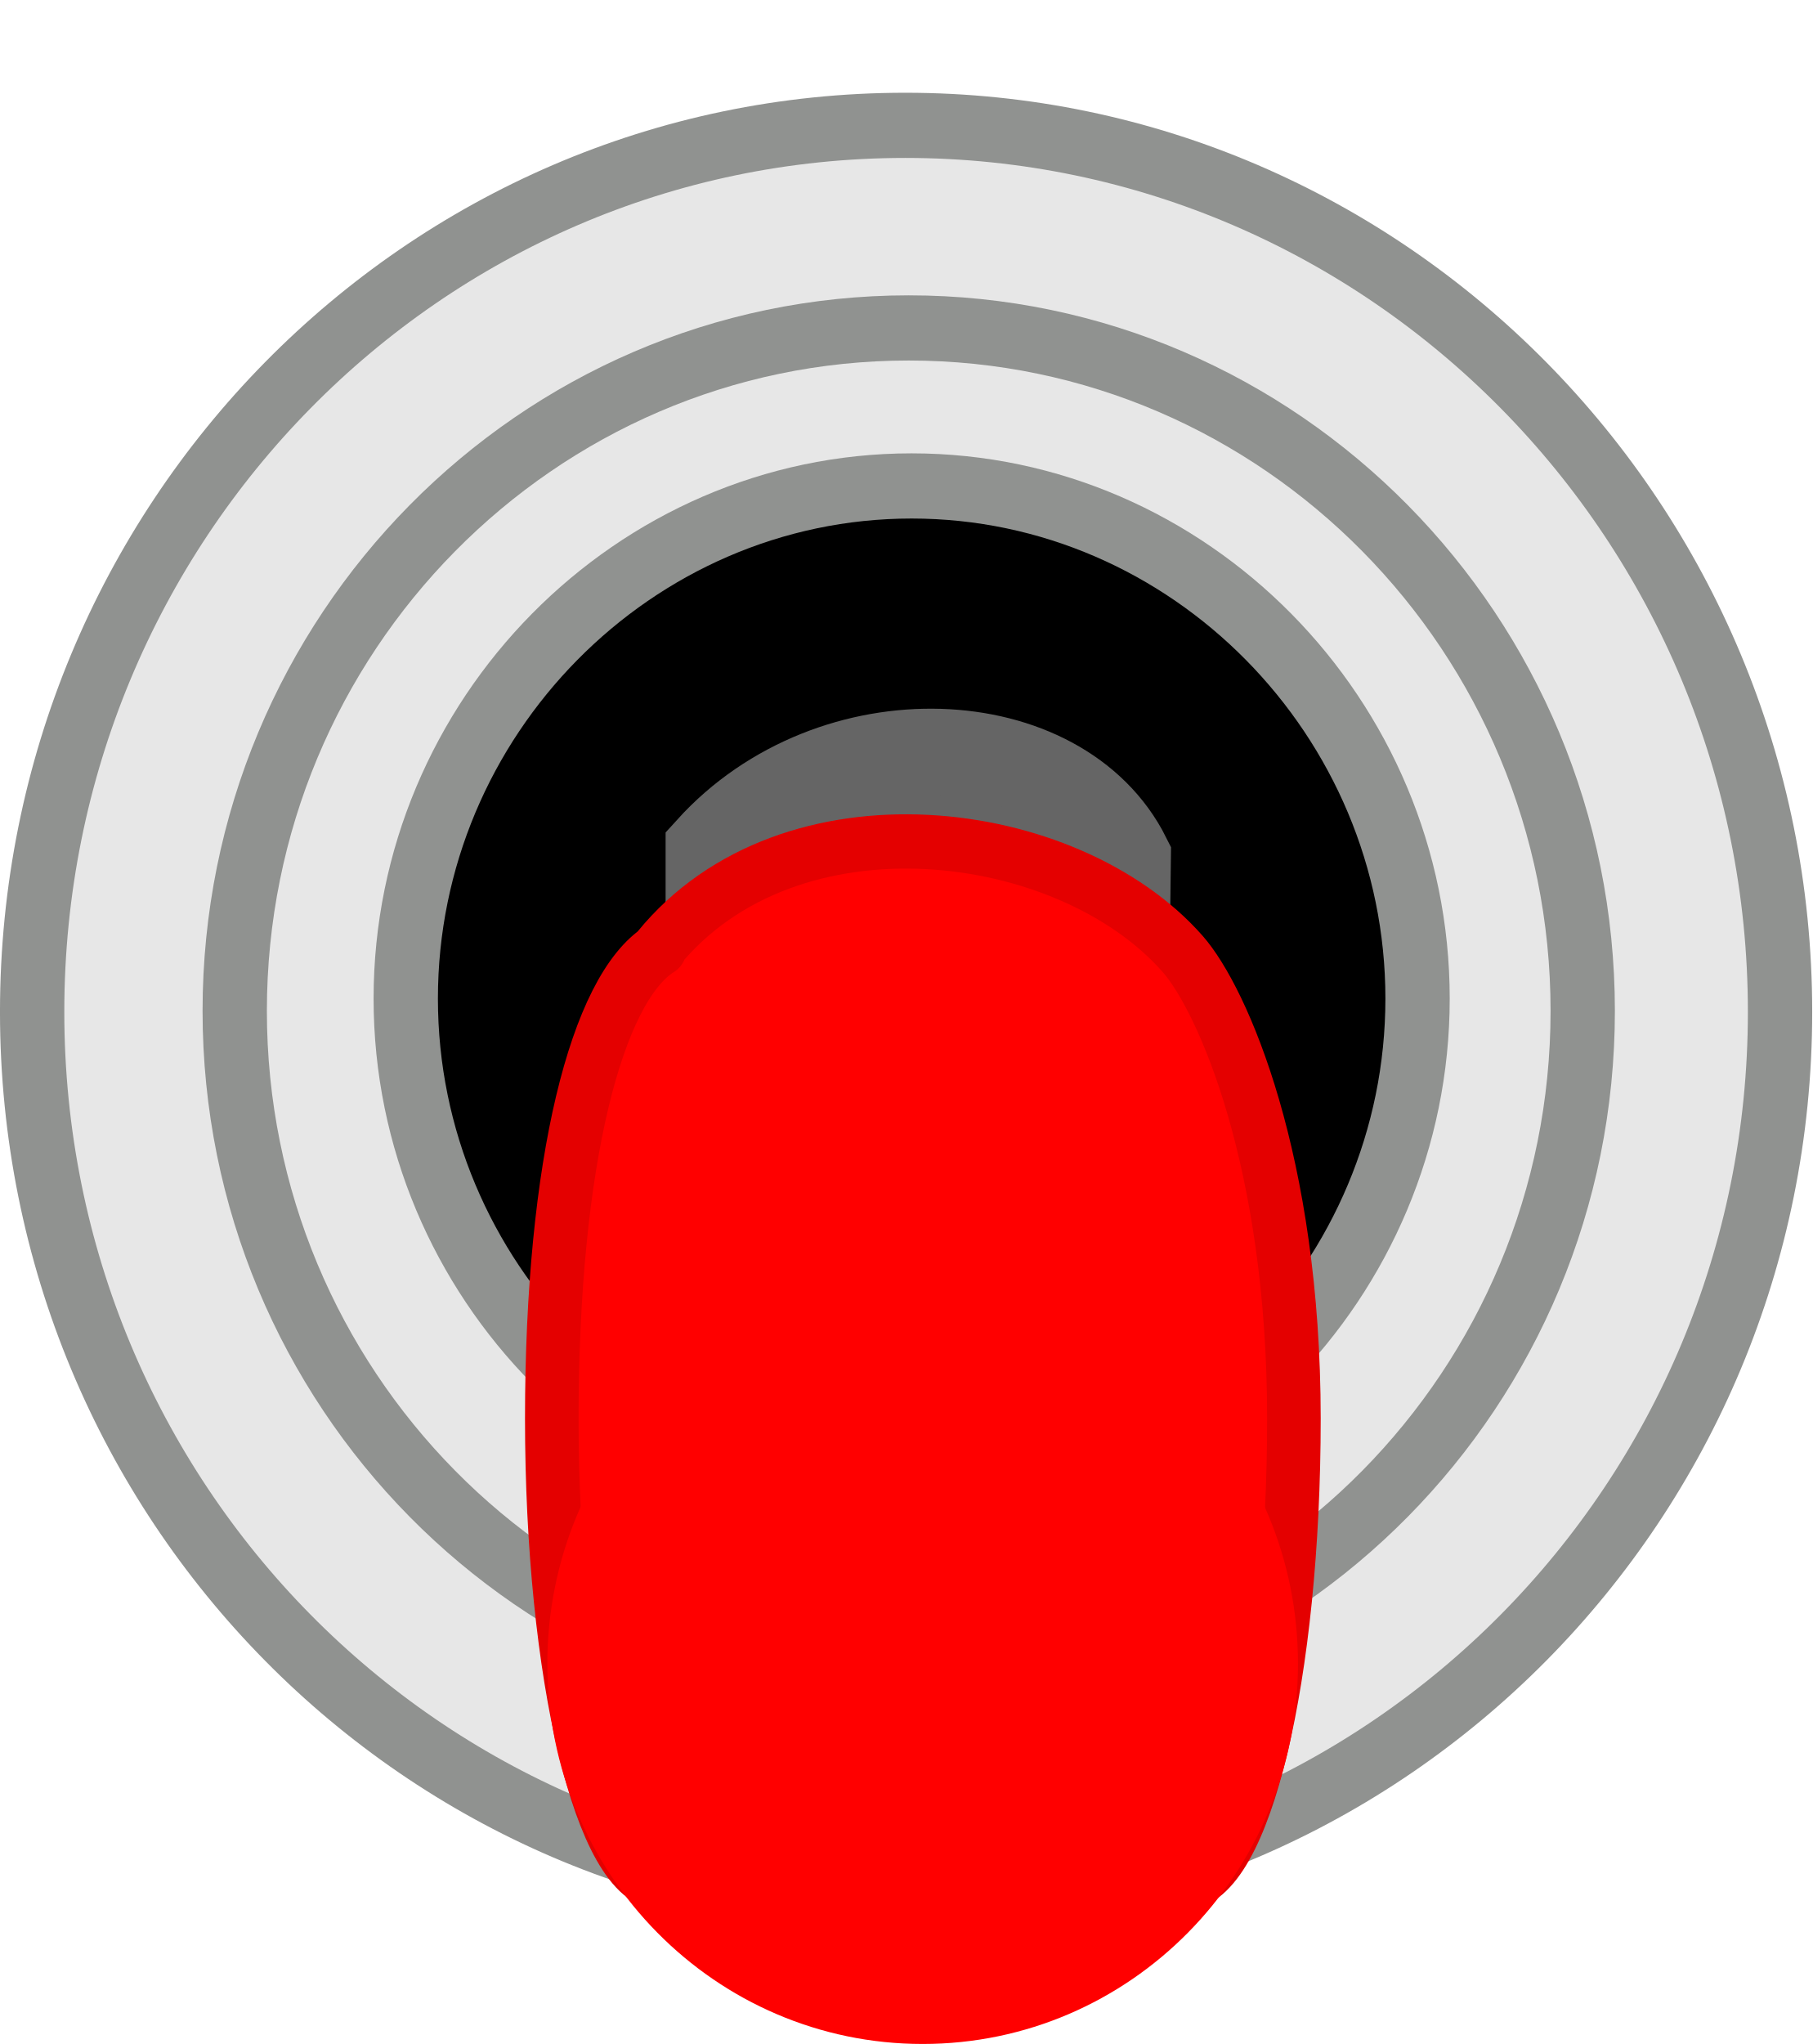
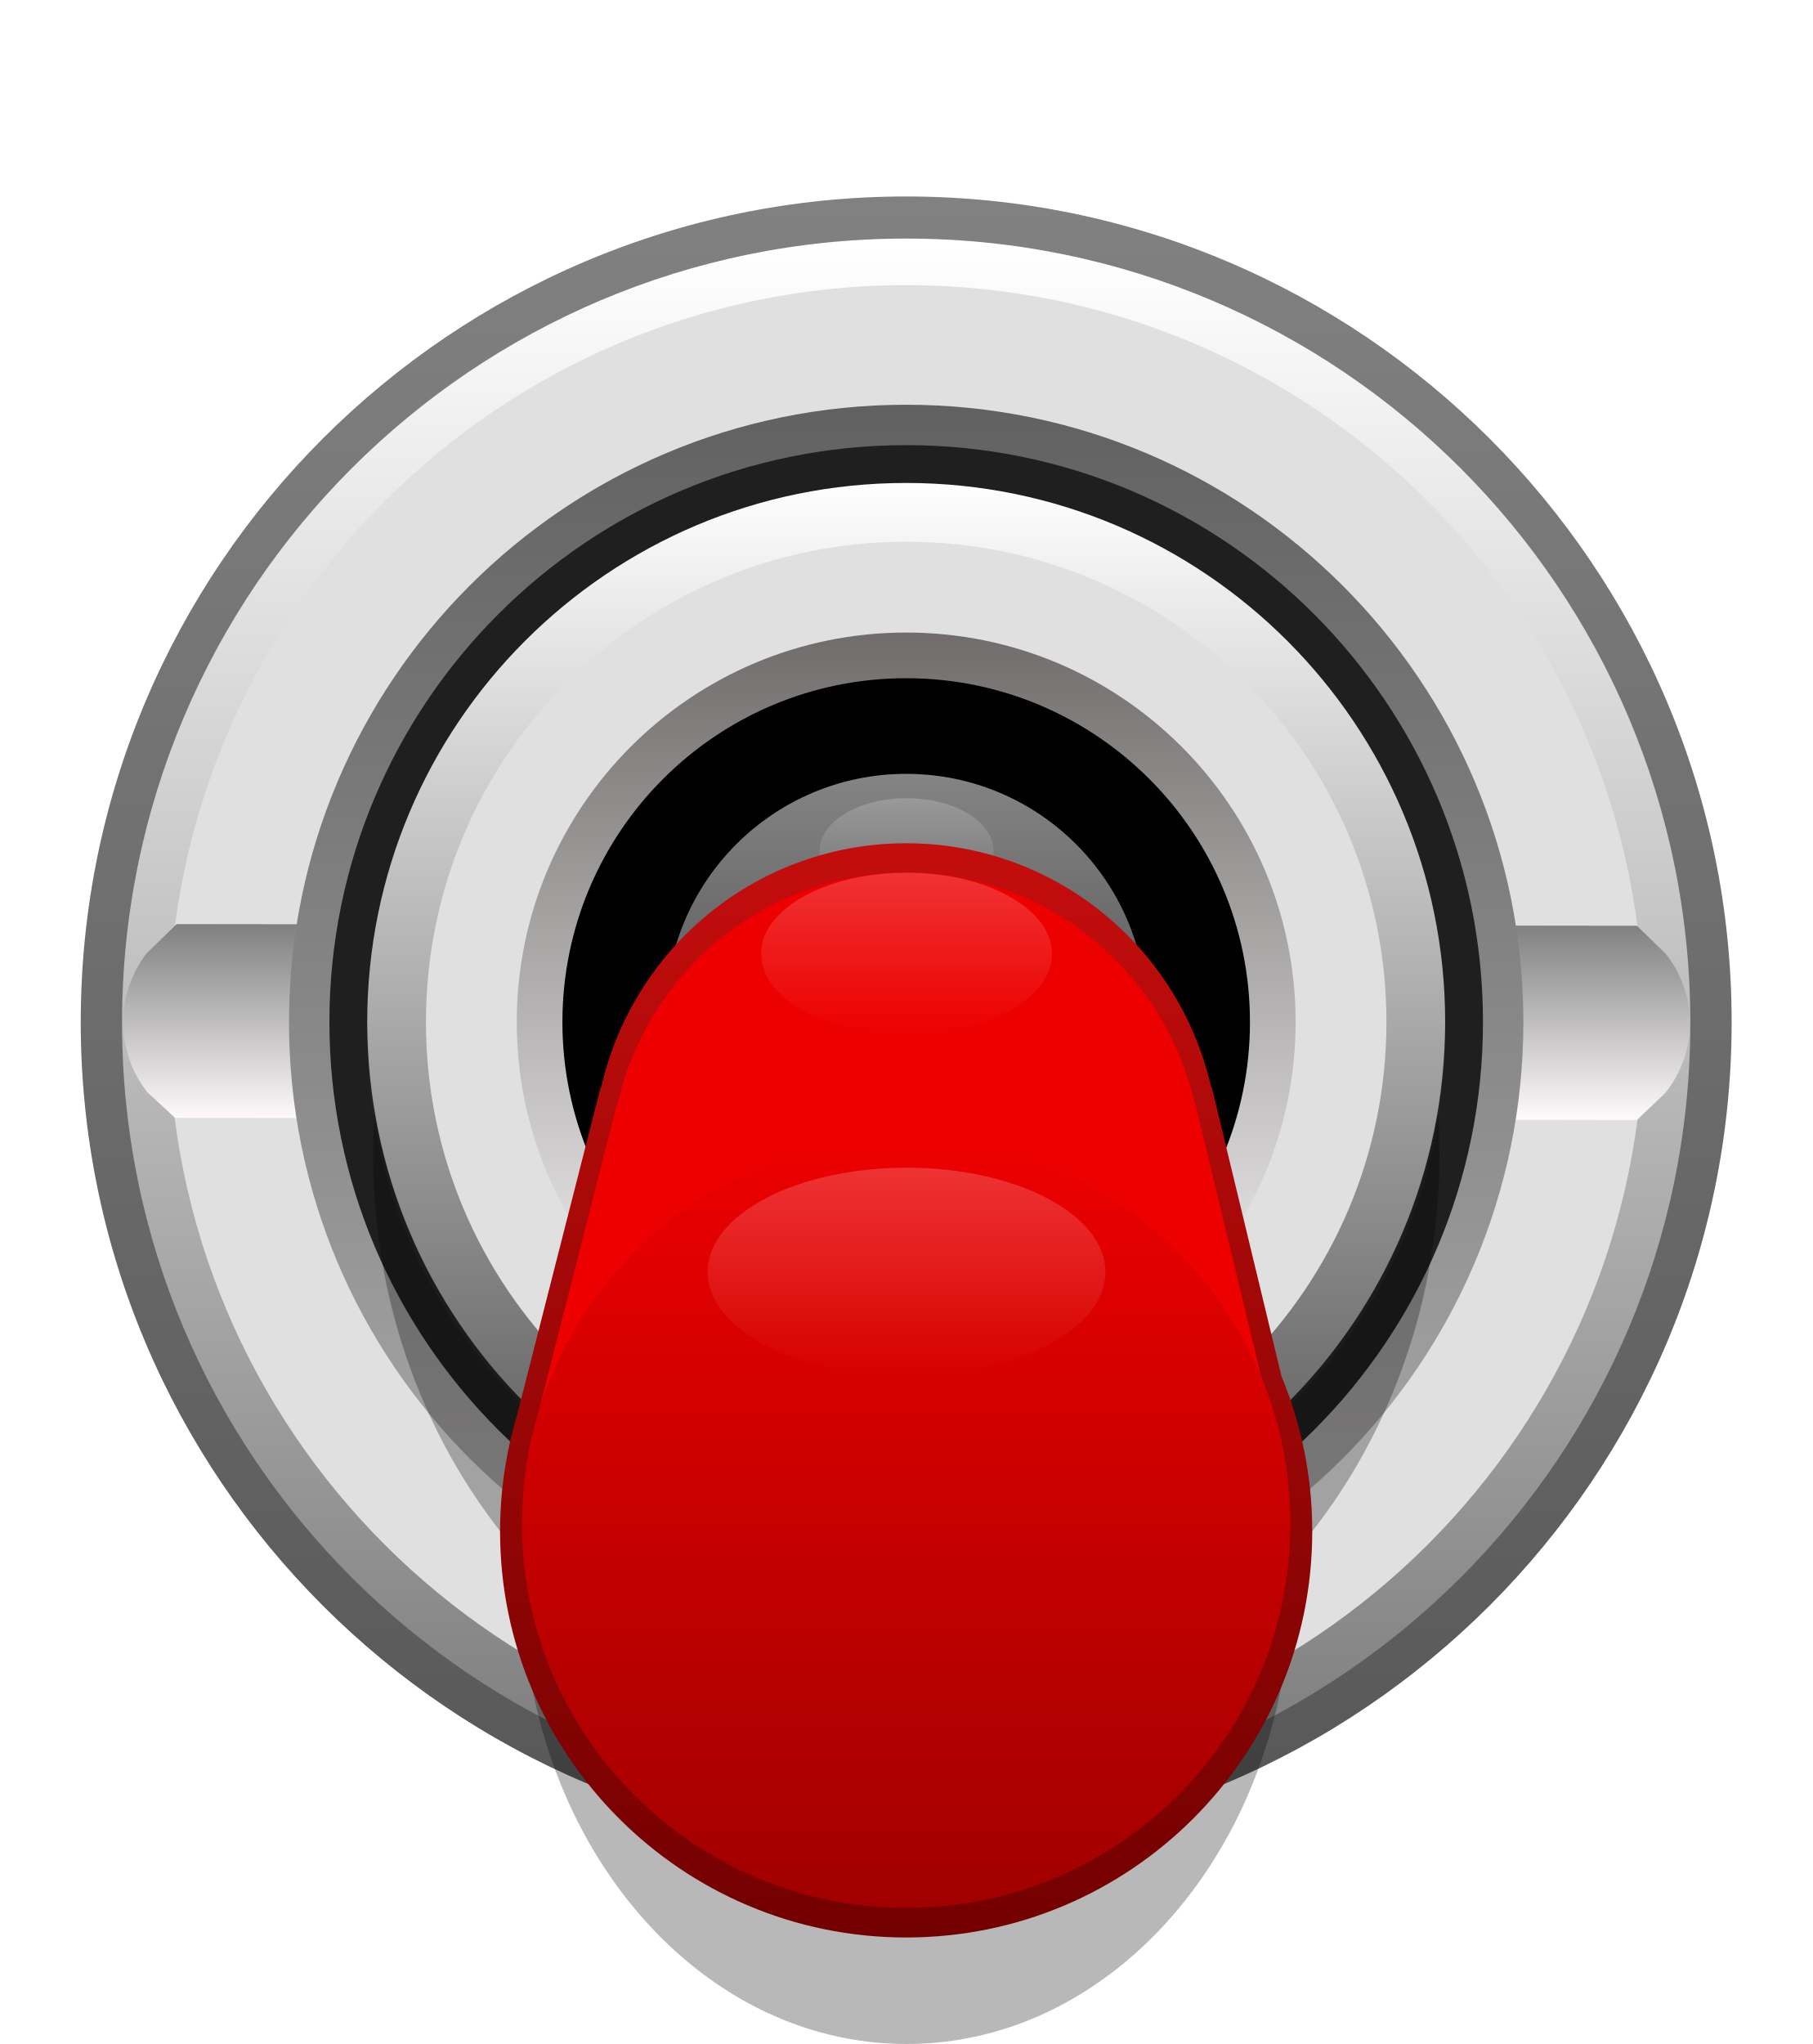
- <svg xmlns="http://www.w3.org/2000/svg" width="27.993" height="31.564" viewBox="0 0 7.407 8.351" version="1.1" id="svg10799">
-   <defs id="defs10793" />
-   <g id="layer1" transform="translate(-78.69551,-76.62194)">
-     <g id="g3201" transform="matrix(0.2238929,0,0,-0.2268528,-171.5436,342.7057)" style="stroke-width:1.565">
-       <path d="m 1134.198,1138.774 c -8.807,0 -15.938,7.132 -15.938,15.938 0,8.806 7.131,15.968 15.938,15.968 8.806,0 15.969,-7.162 15.969,-15.968 0,-8.806 -7.163,-15.938 -15.969,-15.938" style="opacity:1;vector-effect:none;fill:#e7e7e7;fill-opacity:1;fill-rule:nonzero;stroke:#909290;stroke-width:1.174;stroke-linecap:butt;stroke-linejoin:miter;stroke-miterlimit:4;stroke-dasharray:none;stroke-dashoffset:0;stroke-opacity:1" id="path6575" />
-       <path d="m 1134.261,1142.425 c -6.783,0 -12.303,5.52 -12.303,12.304 0,6.783 5.52,12.302 12.303,12.302 6.784,0 12.304,-5.519 12.304,-12.302 0,-6.784 -5.52,-12.304 -12.304,-12.304" style="opacity:1;vector-effect:none;fill:#e7e7e7;fill-opacity:1;fill-rule:nonzero;stroke:#909290;stroke-width:1.174;stroke-linecap:butt;stroke-linejoin:miter;stroke-miterlimit:4;stroke-dasharray:none;stroke-dashoffset:0;stroke-opacity:1" id="path6583" />
-       <path style="color:#000000;font-style:normal;font-variant:normal;font-weight:normal;font-stretch:normal;font-size:medium;line-height:normal;font-family:sans-serif;font-variant-ligatures:normal;font-variant-position:normal;font-variant-caps:normal;font-variant-numeric:normal;font-variant-alternates:normal;font-feature-settings:normal;text-indent:0;text-align:start;text-decoration:none;text-decoration-line:none;text-decoration-style:solid;text-decoration-color:#000000;letter-spacing:normal;word-spacing:normal;text-transform:none;writing-mode:lr-tb;direction:ltr;text-orientation:mixed;dominant-baseline:auto;baseline-shift:baseline;text-anchor:start;white-space:normal;shape-padding:0;clip-rule:nonzero;display:inline;overflow:visible;visibility:visible;opacity:1;isolation:auto;mix-blend-mode:normal;color-interpolation:sRGB;color-interpolation-filters:linearRGB;solid-color:#000000;solid-opacity:1;vector-effect:none;fill:#000000;fill-opacity:1;fill-rule:nonzero;stroke:#909290;stroke-width:1.174;stroke-linecap:butt;stroke-linejoin:miter;stroke-miterlimit:4;stroke-dasharray:none;stroke-dashoffset:0;stroke-opacity:1;color-rendering:auto;image-rendering:auto;shape-rendering:auto;text-rendering:auto;enable-background:accumulate" d="m 1134.314,1145.715 c -5.064,0 -9.234,4.173 -9.234,9.236 0,5.063 4.17,9.234 9.234,9.234 5.064,0 9.236,-4.171 9.236,-9.234 0,-5.063 -4.172,-9.236 -9.236,-9.236 z" id="path5904" />
-       <g id="g5918" transform="matrix(1,0,0,-1,0,2309.057)" style="stroke-width:1.565">
-         <path d="m 1130.606,1154.441 v -3.023 c 2.259,-2.464 6.448,-2.248 7.659,0.144 l -0.038,2.966 z" style="fill:#656565;fill-opacity:1;stroke:#656565;stroke-width:1.565;stroke-linecap:butt;stroke-linejoin:miter;stroke-miterlimit:4;stroke-dasharray:none;stroke-opacity:1" id="path5912" />
-         <path d="m 1129.688,1153.211 c 2.403,-2.906 7.479,-2.26 9.573,0.089 0.736,0.826 2.032,3.75 2.032,8.37 0,4.62 -0.91,8.369 -2.032,8.369 h -9.483 c -1.122,0 -2.032,-3.749 -2.032,-8.369 0,-4.62 0.82,-7.745 1.972,-8.459" style="fill:#ff0000;fill-opacity:1;fill-rule:nonzero;stroke:#e40000;stroke-width:0.978;stroke-linecap:round;stroke-linejoin:round;stroke-miterlimit:4;stroke-dasharray:none;stroke-opacity:1" id="path5914" />
-         <path d="m 1134.516,1159.234 c 3.783,0 6.851,3.067 6.851,6.851 0,3.784 -3.068,6.85 -6.851,6.85 -3.784,0 -6.851,-3.066 -6.851,-6.85 0,-3.784 3.067,-6.851 6.851,-6.851" style="fill:#ff0000;fill-opacity:1;fill-rule:nonzero;stroke:none;stroke-width:1.565" id="path5916" />
-       </g>
+ <svg xmlns="http://www.w3.org/2000/svg" version="1.0" id="svg10799" x="0px" y="0px" width="27.993px" height="31.564px" viewBox="0 0 27.993 31.564" enable-background="new 0 0 27.993 31.564" xml:space="preserve">
+   <g>
+     <g>
+       <linearGradient id="SVGID_1_" gradientUnits="userSpaceOnUse" x1="-601.752" y1="1790.224" x2="-576.252" y2="1790.224" gradientTransform="matrix(0 1 1 0 -1776.227 604.7848)">
+         <stop offset="0" style="stop-color:#828181" />
+         <stop offset="1" style="stop-color:#575757" />
+       </linearGradient>
+       <path fill="url(#SVGID_1_)" d="M13.997,28.533c-7.03,0-12.75-5.719-12.75-12.749    c0-7.031,5.72-12.75,12.75-12.75s12.75,5.719,12.75,12.75    C26.747,22.813,21.027,28.533,13.997,28.533z" />
    </g>
+     <linearGradient id="SVGID_00000096777038531252213230000009804720766335326622_" gradientUnits="userSpaceOnUse" x1="1062.53" y1="-4087.451" x2="1086.753" y2="-4087.451" gradientTransform="matrix(0 1 -1 0 -4073.454 -1058.846)">
+       <stop offset="0.006" style="stop-color:#FFFFFF" />
+       <stop offset="1" style="stop-color:#7A7A7A" />
+     </linearGradient>
+     <circle fill="url(#SVGID_00000096777038531252213230000009804720766335326622_)" cx="13.997" cy="15.796" r="12.112" />
+     <circle fill="#E0E0E0" cx="13.997" cy="15.796" r="11.393" />
+     <linearGradient id="SVGID_00000152252859137990743480000007651465109097556108_" gradientUnits="userSpaceOnUse" x1="61.009" y1="-49.85" x2="61.009" y2="-46.826" gradientTransform="matrix(1 0 0 -1 -47.00625 -32.5551)">
+       <stop offset="0" style="stop-color:#FFFBFD" />
+       <stop offset="1" style="stop-color:#808080" />
+     </linearGradient>
+     <path fill="url(#SVGID_00000152252859137990743480000007651465109097556108_)" d="M2.729,14.27L2.261,14.725   c-0.48,0.632-0.476,1.507,0.008,2.134l0.434,0.403l22.581,0.033l0.439-0.419   c0.502-0.625,0.505-1.514,0.009-2.143l-0.448-0.437L2.729,14.27z" />
+     <linearGradient id="SVGID_00000125568419862787530720000009955595133921108374_" gradientUnits="userSpaceOnUse" x1="-1239.056" y1="-377.658" x2="-1219.99" y2="-377.658" gradientTransform="matrix(0 -1 -1 0 -363.6614 -1213.74)">
+       <stop offset="0" style="stop-color:#B0AEAE" />
+       <stop offset="1" style="stop-color:#616161" />
+     </linearGradient>
+     <circle fill="url(#SVGID_00000125568419862787530720000009955595133921108374_)" cx="13.997" cy="15.783" r="9.533" />
+     <circle fill="#1F1F1F" cx="13.997" cy="15.783" r="8.909" />
+     <path opacity="0.28" d="M13.998,26.805c-4.549,0-8.236-4.02-8.236-8.978s3.687-9.871,8.236-9.871   s8.236,4.912,8.236,9.871S18.546,26.805,13.998,26.805z" />
+     <linearGradient id="SVGID_00000160170103584361779110000012459129992462676407_" gradientUnits="userSpaceOnUse" x1="-1883.01" y1="27.093" x2="-1883.01" y2="10.444" gradientTransform="matrix(-1 0 0 -1 -1869.013 34.55115)">
+       <stop offset="0" style="stop-color:#FFFEFE" />
+       <stop offset="1" style="stop-color:#545454" />
+     </linearGradient>
+     <circle fill="url(#SVGID_00000160170103584361779110000012459129992462676407_)" cx="13.997" cy="15.783" r="8.325" />
+     <circle fill="#E0E0E0" cx="13.997" cy="15.783" r="7.418" />
+     <g opacity="0.43">
+       <path opacity="0.28" fill="#404040" d="M5.681,15.907c-0.001,0.041-0.006,0.08-0.006,0.121    c0,4.462,3.726,8.08,8.322,8.08C9.443,24.108,5.748,20.447,5.681,15.907z" />
+       <path opacity="0.28" fill="#404040" d="M13.997,24.108c4.596,0,8.322-3.618,8.322-8.08    c0-0.041-0.006-0.08-0.006-0.121C22.245,20.447,18.551,24.108,13.997,24.108z" />
+     </g>
+     <linearGradient id="SVGID_00000026141003703015952050000003453255544830421139_" gradientUnits="userSpaceOnUse" x1="-1883.01" y1="12.753" x2="-1883.01" y2="24.784" gradientTransform="matrix(-1 0 0 -1 -1869.013 34.55115)">
+       <stop offset="0" style="stop-color:#FFFEFE" />
+       <stop offset="1" style="stop-color:#706C6C" />
+     </linearGradient>
+     <circle fill="url(#SVGID_00000026141003703015952050000003453255544830421139_)" cx="13.997" cy="15.783" r="6.015" />
+     <circle cx="13.997" cy="15.783" r="5.31" />
  </g>
+   <path opacity="0.28" d="M14.003,31.564c-3.28,0-5.939-3.193-5.939-7.132s2.659-7.841,5.939-7.841  s5.939,3.902,5.939,7.841S17.283,31.564,14.003,31.564z" />
+   <linearGradient id="SVGID_00000065773025901285426760000012969200050422914733_" gradientUnits="userSpaceOnUse" x1="13.997" y1="-72.399" x2="13.997" y2="-79.822" gradientTransform="matrix(1 0 0 -1 0 -60.44819)">
+     <stop offset="0" style="stop-color:#858484" />
+     <stop offset="1" style="stop-color:#363636" />
+   </linearGradient>
+   <circle fill="url(#SVGID_00000065773025901285426760000012969200050422914733_)" cx="13.997" cy="15.662" r="3.712" />
+   <linearGradient id="SVGID_00000012444713953208277950000016664908420957321654_" gradientUnits="userSpaceOnUse" x1="107.931" y1="230.676" x2="107.931" y2="233.875" gradientTransform="matrix(-1 0 0 0.50871 121.934 -105.0213)">
+     <stop offset="0" style="stop-color:#FDFDFF" />
+     <stop offset="1" style="stop-color:#FCFEFF;stop-opacity:0" />
+   </linearGradient>
+   <ellipse opacity="0.2" fill="url(#SVGID_00000012444713953208277950000016664908420957321654_)" cx="14.003" cy="13.14" rx="1.344" ry="0.814" />
+   <linearGradient id="SVGID_00000150823890337663003440000017085013996016341916_" gradientUnits="userSpaceOnUse" x1="13.997" y1="-73.47" x2="13.997" y2="-90.367" gradientTransform="matrix(1 0 0 -1 0 -60.44819)">
+     <stop offset="0" style="stop-color:#C40D0D" />
+     <stop offset="1" style="stop-color:#730000" />
+   </linearGradient>
+   <path fill="url(#SVGID_00000150823890337663003440000017085013996016341916_)" d="M19.794,21.253  c0.305,0.738,0.475,1.545,0.475,2.393c0,3.464-2.808,6.273-6.272,6.273  c-3.465,0-6.273-2.809-6.273-6.273c0-0.635,0.096-1.246,0.271-1.824H7.994l1.285-5.038h0.009  c0.491-2.152,2.408-3.762,4.71-3.762c2.301,0,4.218,1.61,4.709,3.762h0.009L19.794,21.253z" />
+   <linearGradient id="SVGID_00000057133146055382674790000003113578813706256522_" gradientUnits="userSpaceOnUse" x1="13.997" y1="20.136" x2="13.997" y2="18.242">
+     <stop offset="0" style="stop-color:#000000" />
+     <stop offset="1" style="stop-color:#000000;stop-opacity:0" />
+   </linearGradient>
+   <polygon fill="url(#SVGID_00000057133146055382674790000003113578813706256522_)" points="16.149,20.136 11.844,20.136   10.753,18.242 17.24,18.242 " />
+   <path fill="#ED0000" d="M19.612,21.803h-2.996c-0.743,0.521-1.643,0.831-2.619,0.831  c-0.976,0-1.877-0.311-2.62-0.831H8.317l1.216-4.767h0.008c0.465-2.036,2.278-3.559,4.456-3.559  c2.177,0,3.991,1.523,4.455,3.559h0.009L19.612,21.803z" />
+   <g id="g5959-5_00000078752244077516203560000005940171760620210358_" transform="translate(301.9351,1189.951)">
+     <linearGradient id="path5961-3_00000168093514703044495810000000730023832126520232_" gradientUnits="userSpaceOnUse" x1="835.432" y1="-5190.398" x2="847.302" y2="-5190.398" gradientTransform="matrix(0 1 1 0 4902.459 -2007.79)">
+       <stop offset="0" style="stop-color:#ED0000" />
+       <stop offset="1" style="stop-color:#A10000" />
+     </linearGradient>
+     <path id="path5961-3_00000008146676893465136370000017095637066882825642_" fill="url(#path5961-3_00000168093514703044495810000000730023832126520232_)" d="   M-287.939-1172.357c-3.277,0-5.934,2.658-5.934,5.935c0,3.277,2.657,5.934,5.934,5.934   c3.279,0,5.935-2.657,5.935-5.934C-282.003-1169.699-284.66-1172.357-287.939-1172.357" />
+   </g>
+   <linearGradient id="SVGID_00000175312440177604282810000005772420987047474309_" gradientUnits="userSpaceOnUse" x1="107.932" y1="241.891" x2="107.932" y2="248.216" gradientTransform="matrix(-1 0 0 0.50871 121.934 -105.0213)">
+     <stop offset="0" style="stop-color:#FDFDFF" />
+     <stop offset="1" style="stop-color:#FCFEFF;stop-opacity:0" />
+   </linearGradient>
+   <ellipse opacity="0.2" fill="url(#SVGID_00000175312440177604282810000005772420987047474309_)" cx="14.002" cy="19.641" rx="3.072" ry="1.609" />
+   <linearGradient id="SVGID_00000074411448893173401000000013713554947691289987_" gradientUnits="userSpaceOnUse" x1="107.932" y1="232.937" x2="107.932" y2="237.854" gradientTransform="matrix(-1 0 0 0.50871 121.934 -105.0213)">
+     <stop offset="0" style="stop-color:#FDFDFF" />
+     <stop offset="1" style="stop-color:#FCFEFF;stop-opacity:0" />
+   </linearGradient>
+   <ellipse opacity="0.2" fill="url(#SVGID_00000074411448893173401000000013713554947691289987_)" cx="14.002" cy="14.727" rx="2.246" ry="1.251" />
</svg>
